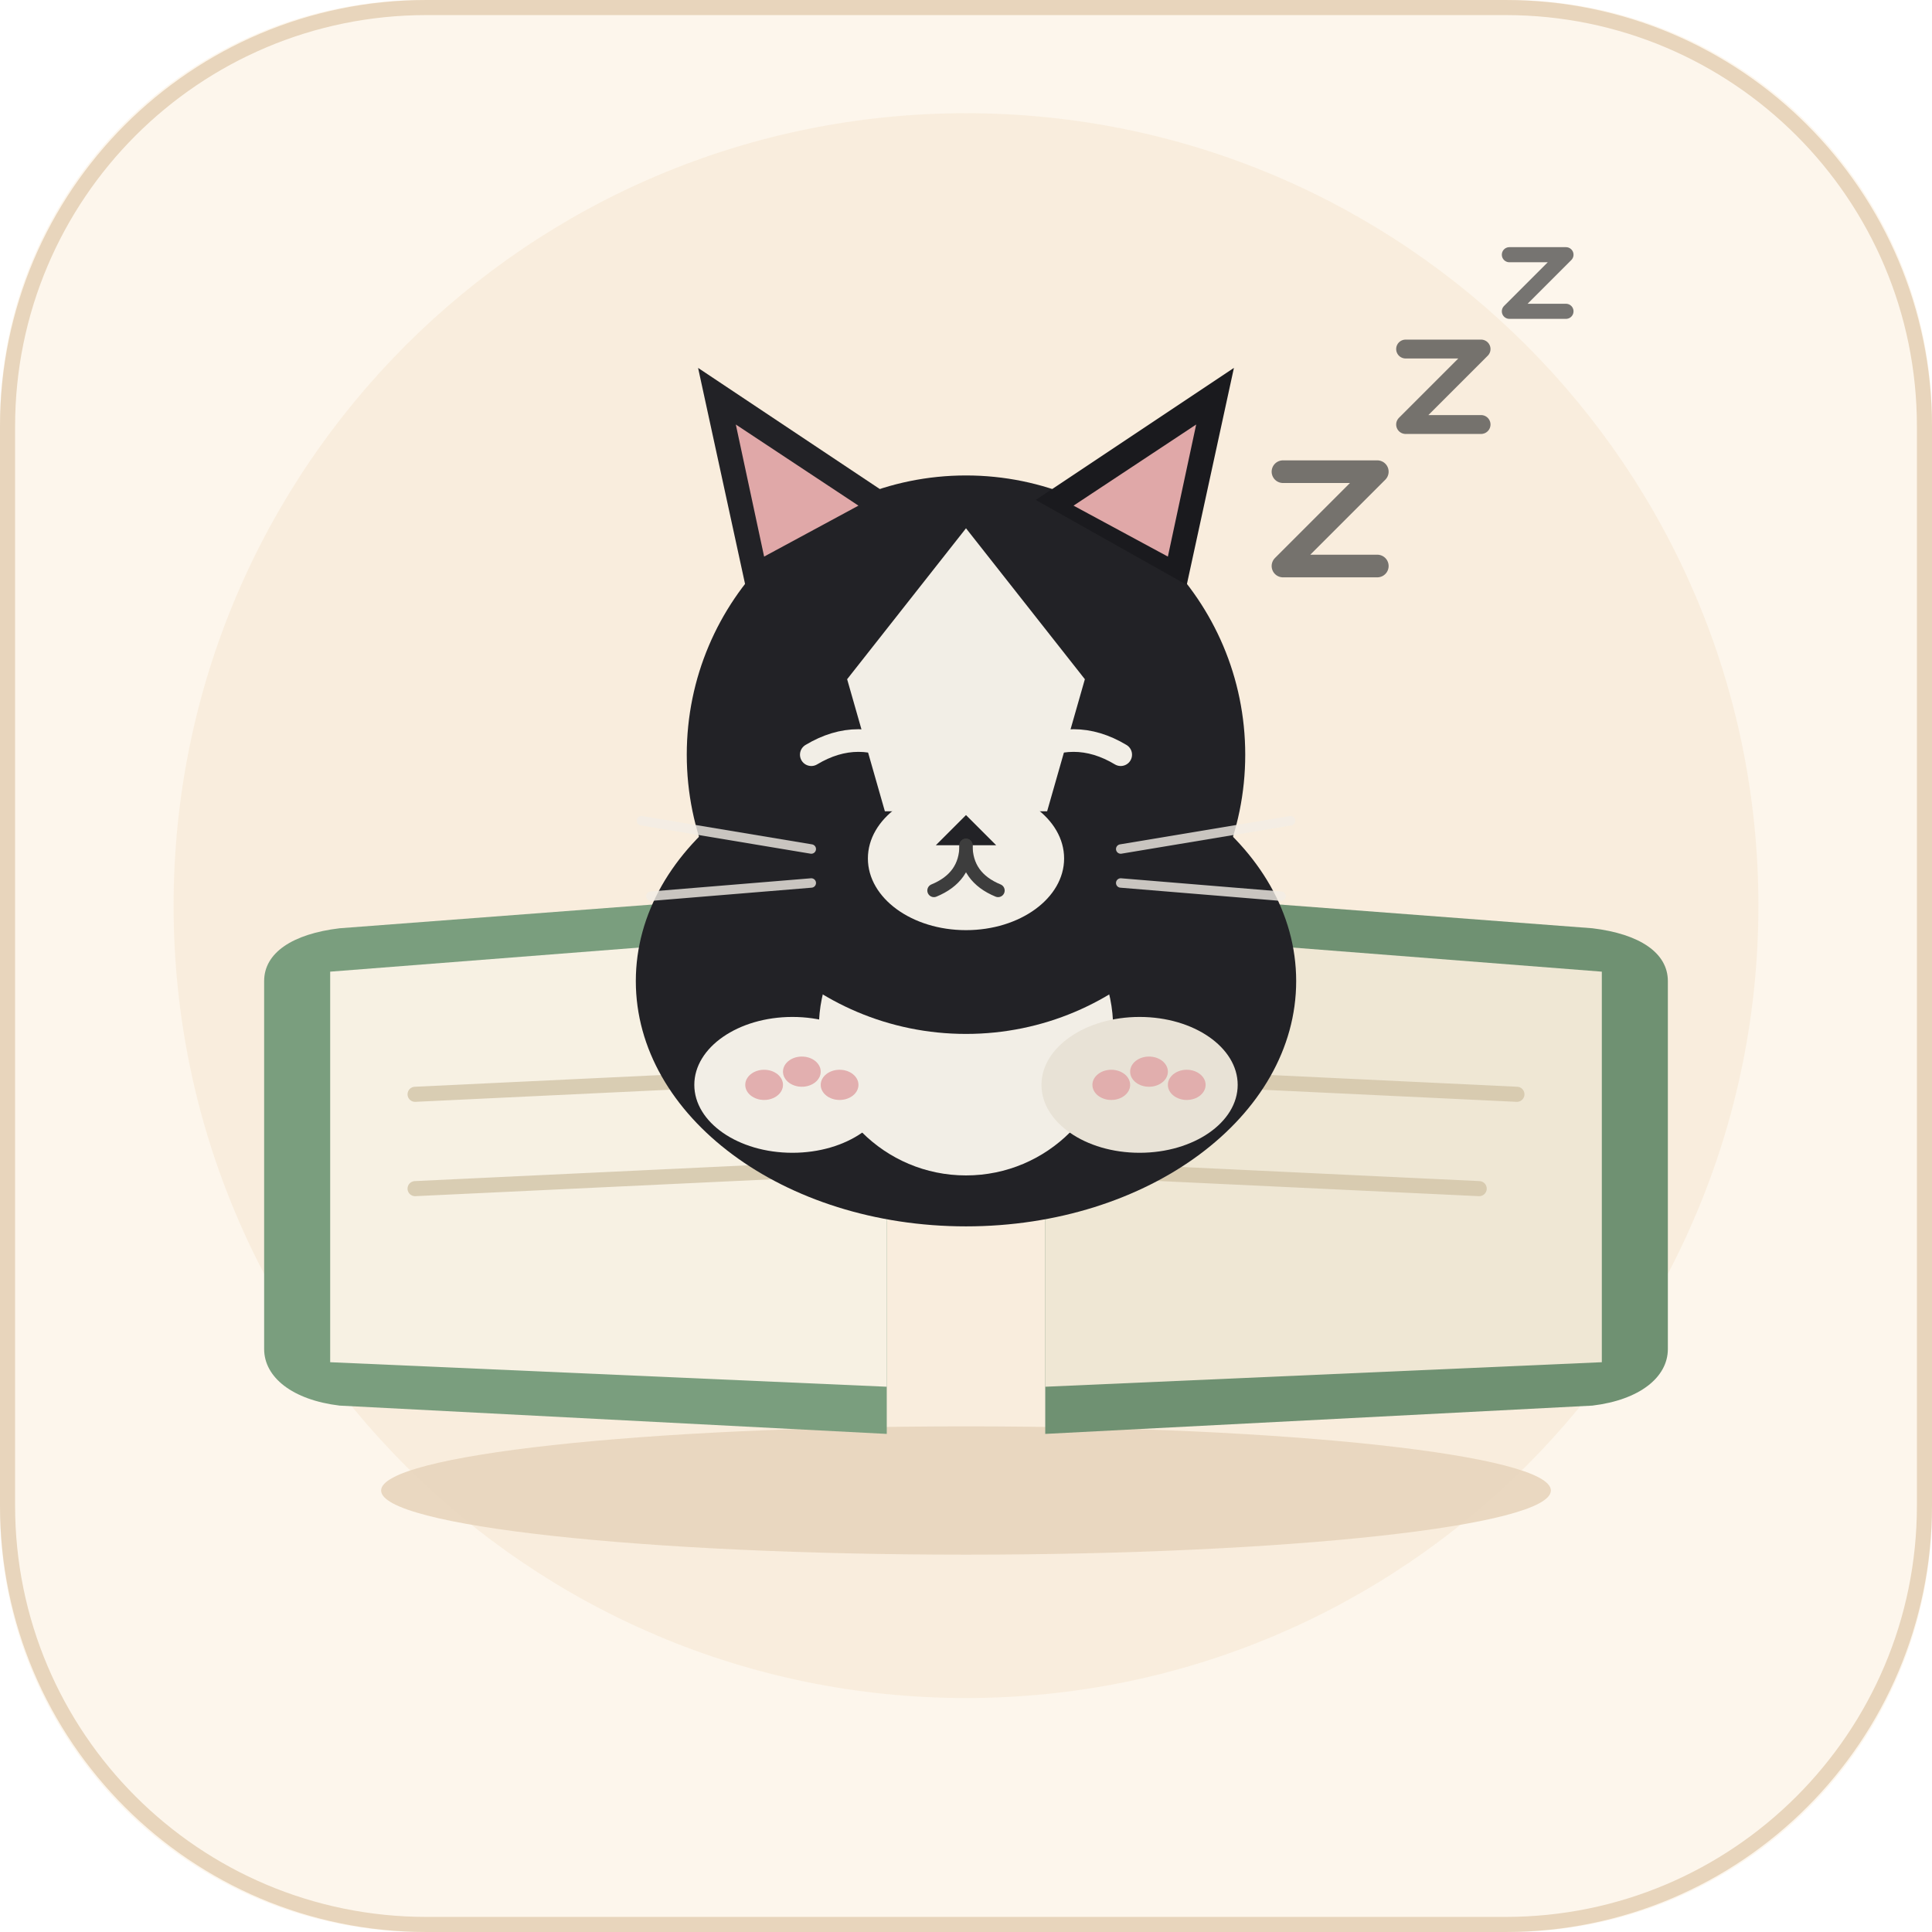
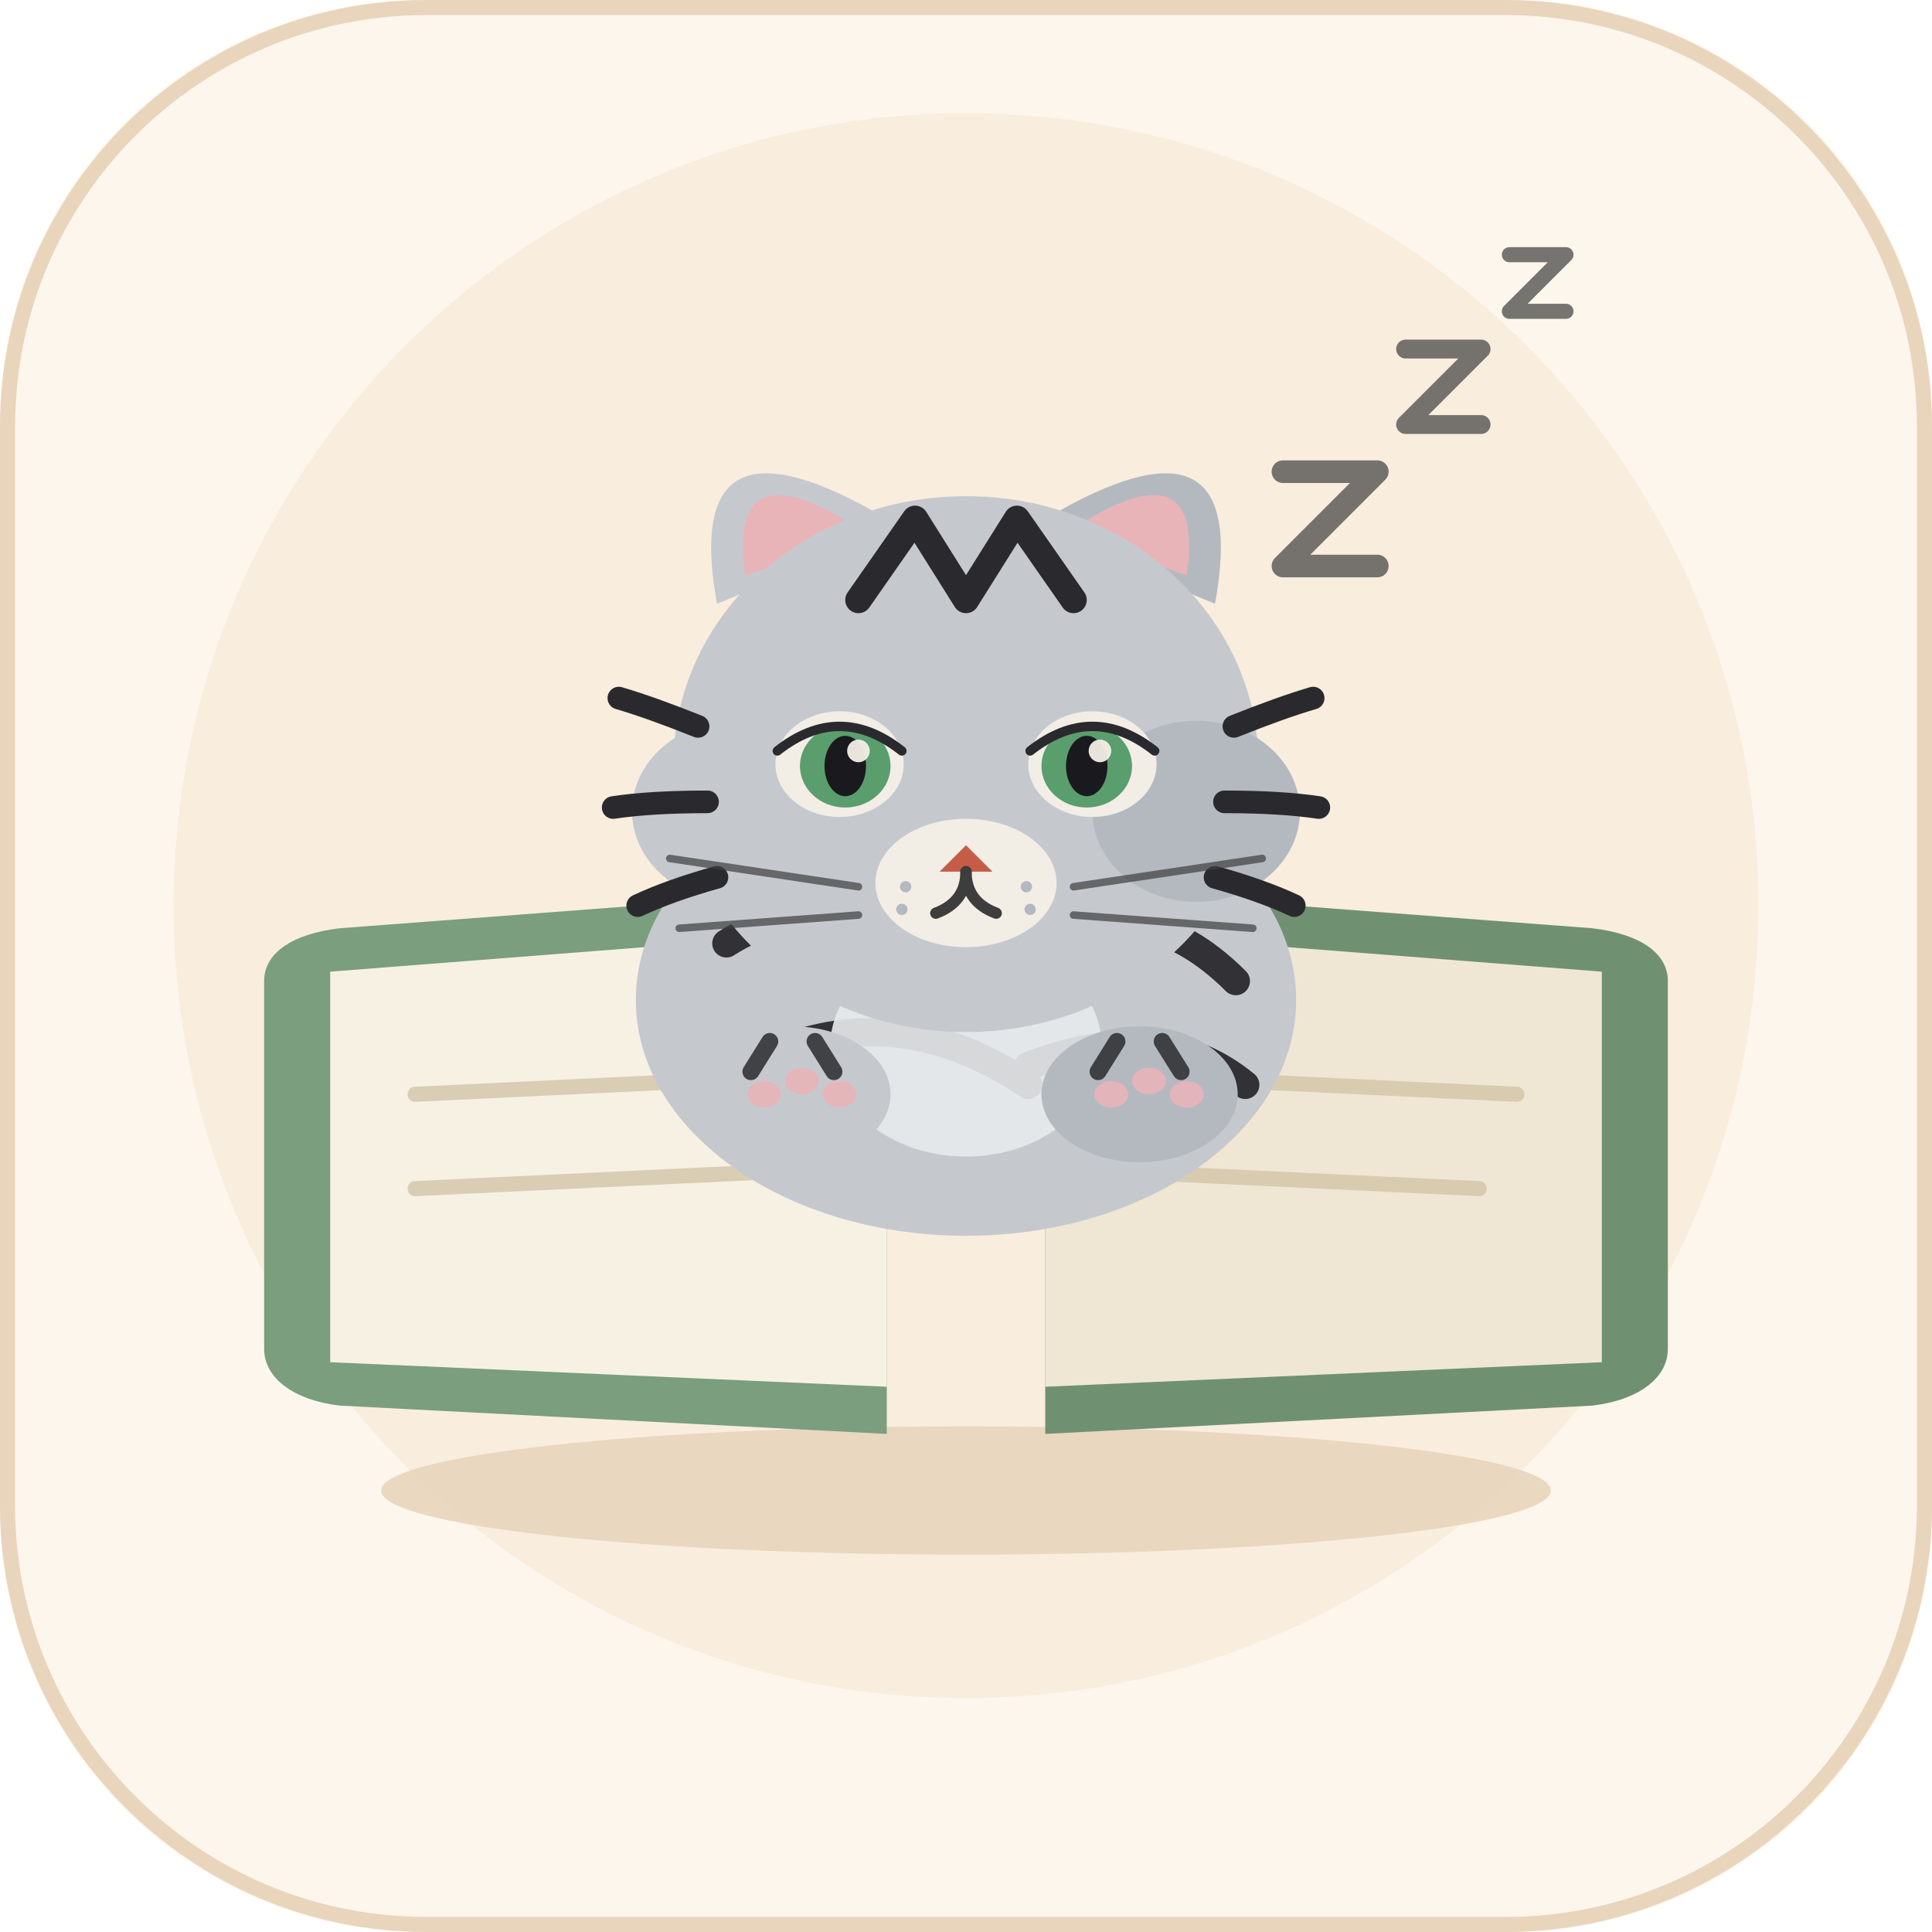
<svg xmlns="http://www.w3.org/2000/svg" viewBox="0 0 1024 1024" width="1024" height="1024">
  <defs>
    <clipPath id="plate">
      <rect x="0" y="0" width="1024" height="1024" rx="224" ry="224" />
    </clipPath>
  </defs>
  <g clip-path="url(#plate)">
    <rect width="1024" height="1024" fill="#FDF6EC" />
    <circle cx="512" cy="480" r="420" fill="#F8EAD7" opacity="0.7" />
    <ellipse cx="512" cy="790" rx="310" ry="34" fill="#E8D5BC" opacity="0.9" />
    <path d="M140 520              C140 505 155 495 180 492              L470 470              L470 760              L180 745              C155 742 140 730 140 715              Z" fill="#7A9E7E" />
    <path d="M884 520              C884 505 869 495 844 492              L554 470              L554 760              L844 745              C869 742 884 730 884 715              Z" fill="#6F9172" />
    <path d="M175 515              L470 492              L470 735              L175 722              Z" fill="#F7F1E3" />
    <path d="M849 515              L554 492              L554 735              L849 722              Z" fill="#EFE7D4" />
    <g stroke="#D2C4A8" stroke-width="8" stroke-linecap="round" opacity="0.8">
      <line x1="220" y1="580" x2="430" y2="570" />
      <line x1="220" y1="630" x2="410" y2="621" />
      <line x1="594" y1="570" x2="804" y2="580" />
      <line x1="594" y1="621" x2="784" y2="630" />
    </g>
-     <ellipse cx="512" cy="520" rx="175" ry="130" fill="#222226" />
-     <ellipse cx="512" cy="545" rx="78" ry="78" fill="#F2EEE6" />
-     <circle cx="512" cy="400" r="148" fill="#222226" />
-     <path d="M395 310 L370 195 L475 265 Z" fill="#222226" />
-     <path d="M629 310 L654 195 L549 265 Z" fill="#1A1A1E" />
-     <path d="M405 295 L390 225 L455 268 Z" fill="#E0A8A8" />
-     <path d="M619 295 L634 225 L569 268 Z" fill="#E0A8A8" />
-     <path d="M512 280 L575 360 L555 430 L469 430 L449 360 Z" fill="#F2EEE6" />
-     <path d="M430 400 Q455 385 480 400" fill="none" stroke="#F2EEE6" stroke-width="12" stroke-linecap="round" />
-     <path d="M544 400 Q569 385 594 400" fill="none" stroke="#F2EEE6" stroke-width="12" stroke-linecap="round" />
-     <ellipse cx="512" cy="455" rx="52" ry="38" fill="#F2EEE6" />
-     <path d="M512 432 L528 448 L496 448 Z" fill="#222226" />
-     <path d="M512 448 Q512 465 495 472" fill="none" stroke="#3D3D3D" stroke-width="7" stroke-linecap="round" />
-     <path d="M512 448 Q512 465 529 472" fill="none" stroke="#3D3D3D" stroke-width="7" stroke-linecap="round" />
-     <g stroke="#F2EEE6" stroke-width="5" stroke-linecap="round" opacity="0.8">
-       <line x1="430" y1="450" x2="340" y2="435" />
-       <line x1="430" y1="468" x2="345" y2="475" />
-       <line x1="594" y1="450" x2="684" y2="435" />
-       <line x1="594" y1="468" x2="679" y2="475" />
+     <ellipse cx="512" cy="530" rx="175" ry="125" fill="#C5C9CE" />
+     <g fill="none" stroke="#2A2A2E" stroke-width="15" stroke-linecap="round" opacity="0.95">
+       <path d="M385 500 Q435 468 485 512" />
+       <path d="M405 560 Q475 528 545 575" />
+       <path d="M545 500 Q605 470 655 520" />
+       <path d="M545 565 Q615 538 660 575" />
    </g>
-     <ellipse cx="420" cy="575" rx="52" ry="36" fill="#F2EEE6" />
-     <ellipse cx="604" cy="575" rx="52" ry="36" fill="#E8E2D6" />
-     <g fill="#E0A8A8" opacity="0.9">
-       <ellipse cx="405" cy="575" rx="10" ry="8" />
-       <ellipse cx="425" cy="568" rx="10" ry="8" />
-       <ellipse cx="445" cy="575" rx="10" ry="8" />
-       <ellipse cx="589" cy="575" rx="10" ry="8" />
-       <ellipse cx="609" cy="568" rx="10" ry="8" />
-       <ellipse cx="629" cy="575" rx="10" ry="8" />
+     <ellipse cx="512" cy="555" rx="72" ry="58" fill="#E8EAEC" opacity="0.9" />
+     <path d="M380 320 Q360 210 470 275 Q430 300 380 320 Z" fill="#C5C9CE" />
+     <path d="M644 320 Q664 210 554 275 Q594 300 644 320 Z" fill="#B4B9C0" />
+     <path d="M395 305 Q385 235 455 280 Q425 295 395 305 Z" fill="#E8B4B8" />
+     <path d="M629 305 Q639 235 569 280 Q599 295 629 305 Z" fill="#E8B4B8" />
+     <ellipse cx="512" cy="405" rx="155" ry="142" fill="#C5C9CE" />
+     <ellipse cx="390" cy="430" rx="55" ry="48" fill="#C5C9CE" />
+     <ellipse cx="634" cy="430" rx="55" ry="48" fill="#B4B9C0" />
+     <g fill="none" stroke="#2A2A2E" stroke-width="14" stroke-linecap="round" stroke-linejoin="round">
+       <path d="M455 318 L485 275 L512 318 L539 275 L569 318" />
+     </g>
+     <g fill="none" stroke="#2A2A2E" stroke-width="12" stroke-linecap="round">
+       <path d="M370 385 Q345 375 328 370" />
+       <path d="M375 425 Q345 425 325 428" />
+       <path d="M380 465 Q355 472 338 480" />
+       <path d="M654 385 Q679 375 696 370" />
+       <path d="M649 425 Q679 425 699 428" />
+       <path d="M644 465 Q669 472 686 480" />
+     </g>
+     <ellipse cx="445" cy="405" rx="34" ry="28" fill="#F2EEE6" />
+     <ellipse cx="579" cy="405" rx="34" ry="28" fill="#F2EEE6" />
+     <ellipse cx="448" cy="406" rx="24" ry="22" fill="#5A9E6E" />
+     <ellipse cx="576" cy="406" rx="24" ry="22" fill="#5A9E6E" />
+     <ellipse cx="448" cy="406" rx="11" ry="16" fill="#1A1A1E" />
+     <ellipse cx="576" cy="406" rx="11" ry="16" fill="#1A1A1E" />
+     <circle cx="455" cy="398" r="6" fill="#F2EEE6" opacity="0.95" />
+     <circle cx="583" cy="398" r="6" fill="#F2EEE6" opacity="0.95" />
+     <g fill="none" stroke="#2A2A2E" stroke-width="5" stroke-linecap="round">
+       <path d="M412 398 Q445 372 478 398" />
+       <path d="M546 398 Q579 372 612 398" />
+     </g>
+     <ellipse cx="512" cy="468" rx="48" ry="34" fill="#F2EEE6" />
+     <path d="M512 448 L526 462 L498 462 Z" fill="#C45C48" />
+     <path d="M512 462 Q512 478 496 484" fill="none" stroke="#3D3D3D" stroke-width="6" stroke-linecap="round" />
+     <path d="M512 462 Q512 478 528 484" fill="none" stroke="#3D3D3D" stroke-width="6" stroke-linecap="round" />
+     <g fill="#B4B9C0">
+       <circle cx="480" cy="470" r="3" />
+       <circle cx="544" cy="470" r="3" />
+       <circle cx="478" cy="482" r="3" />
+       <circle cx="546" cy="482" r="3" />
+     </g>
+     <g stroke="#3D3D3D" stroke-width="4" stroke-linecap="round" opacity="0.7">
+       <line x1="455" y1="470" x2="355" y2="455" />
+       <line x1="455" y1="485" x2="360" y2="492" />
+       <line x1="569" y1="470" x2="669" y2="455" />
+       <line x1="569" y1="485" x2="664" y2="492" />
+     </g>
+     <ellipse cx="420" cy="580" rx="52" ry="36" fill="#C5C9CE" />
+     <ellipse cx="604" cy="580" rx="52" ry="36" fill="#B4B9C0" />
+     <g fill="none" stroke="#2A2A2E" stroke-width="9" stroke-linecap="round" opacity="0.85">
+       <path d="M398 568 L408 552" />
+       <path d="M442 568 L432 552" />
+       <path d="M582 568 L592 552" />
+       <path d="M626 568 L616 552" />
+     </g>
+     <g fill="#E8B4B8" opacity="0.9">
+       <ellipse cx="405" cy="580" rx="9" ry="7" />
+       <ellipse cx="425" cy="573" rx="9" ry="7" />
+       <ellipse cx="445" cy="580" rx="9" ry="7" />
+       <ellipse cx="589" cy="580" rx="9" ry="7" />
+       <ellipse cx="609" cy="573" rx="9" ry="7" />
+       <ellipse cx="629" cy="580" rx="9" ry="7" />
    </g>
    <g fill="#3D3D3D" opacity="0.7">
      <path d="M680 250 L730 250 L680 300 L730 300" fill="none" stroke="#3D3D3D" stroke-width="12" stroke-linecap="round" stroke-linejoin="round" />
      <path d="M745 185 L785 185 L745 225 L785 225" fill="none" stroke="#3D3D3D" stroke-width="10" stroke-linecap="round" stroke-linejoin="round" />
      <path d="M800 135 L830 135 L800 165 L830 165" fill="none" stroke="#3D3D3D" stroke-width="8" stroke-linecap="round" stroke-linejoin="round" />
    </g>
  </g>
  <rect x="4" y="4" width="1016" height="1016" rx="222" ry="222" fill="none" stroke="#E8D5BC" stroke-width="8" />
</svg>
